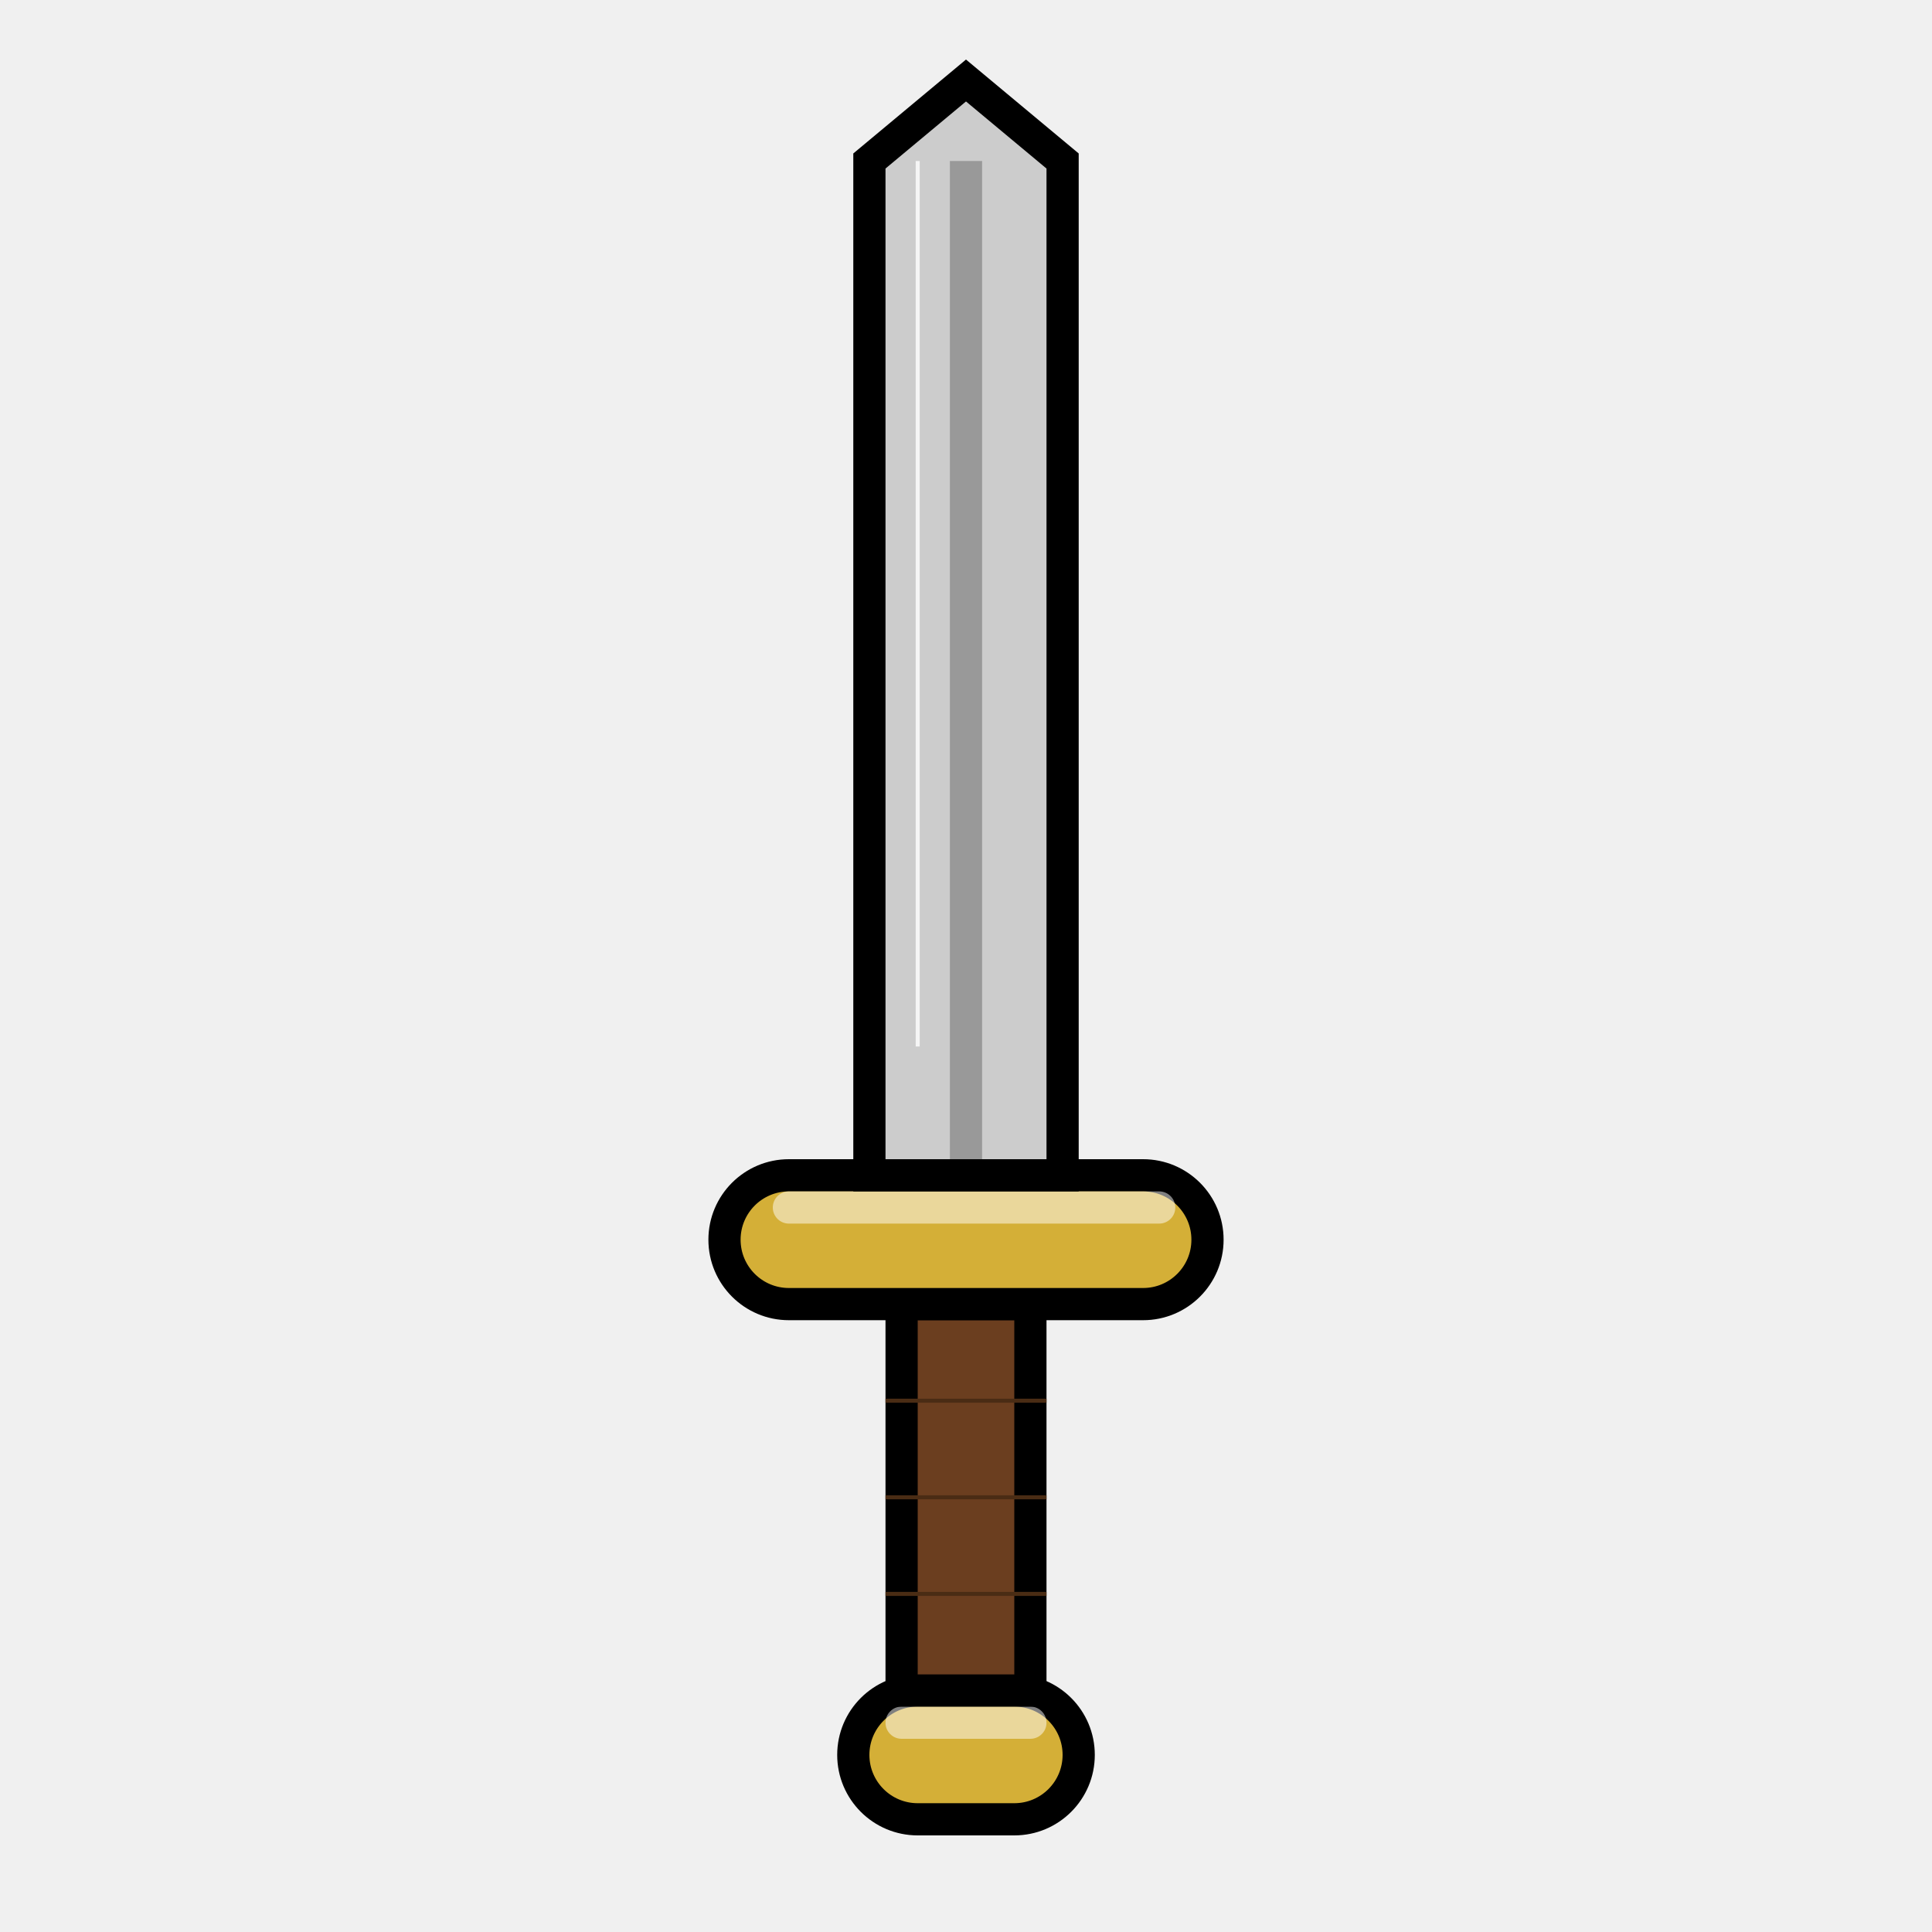
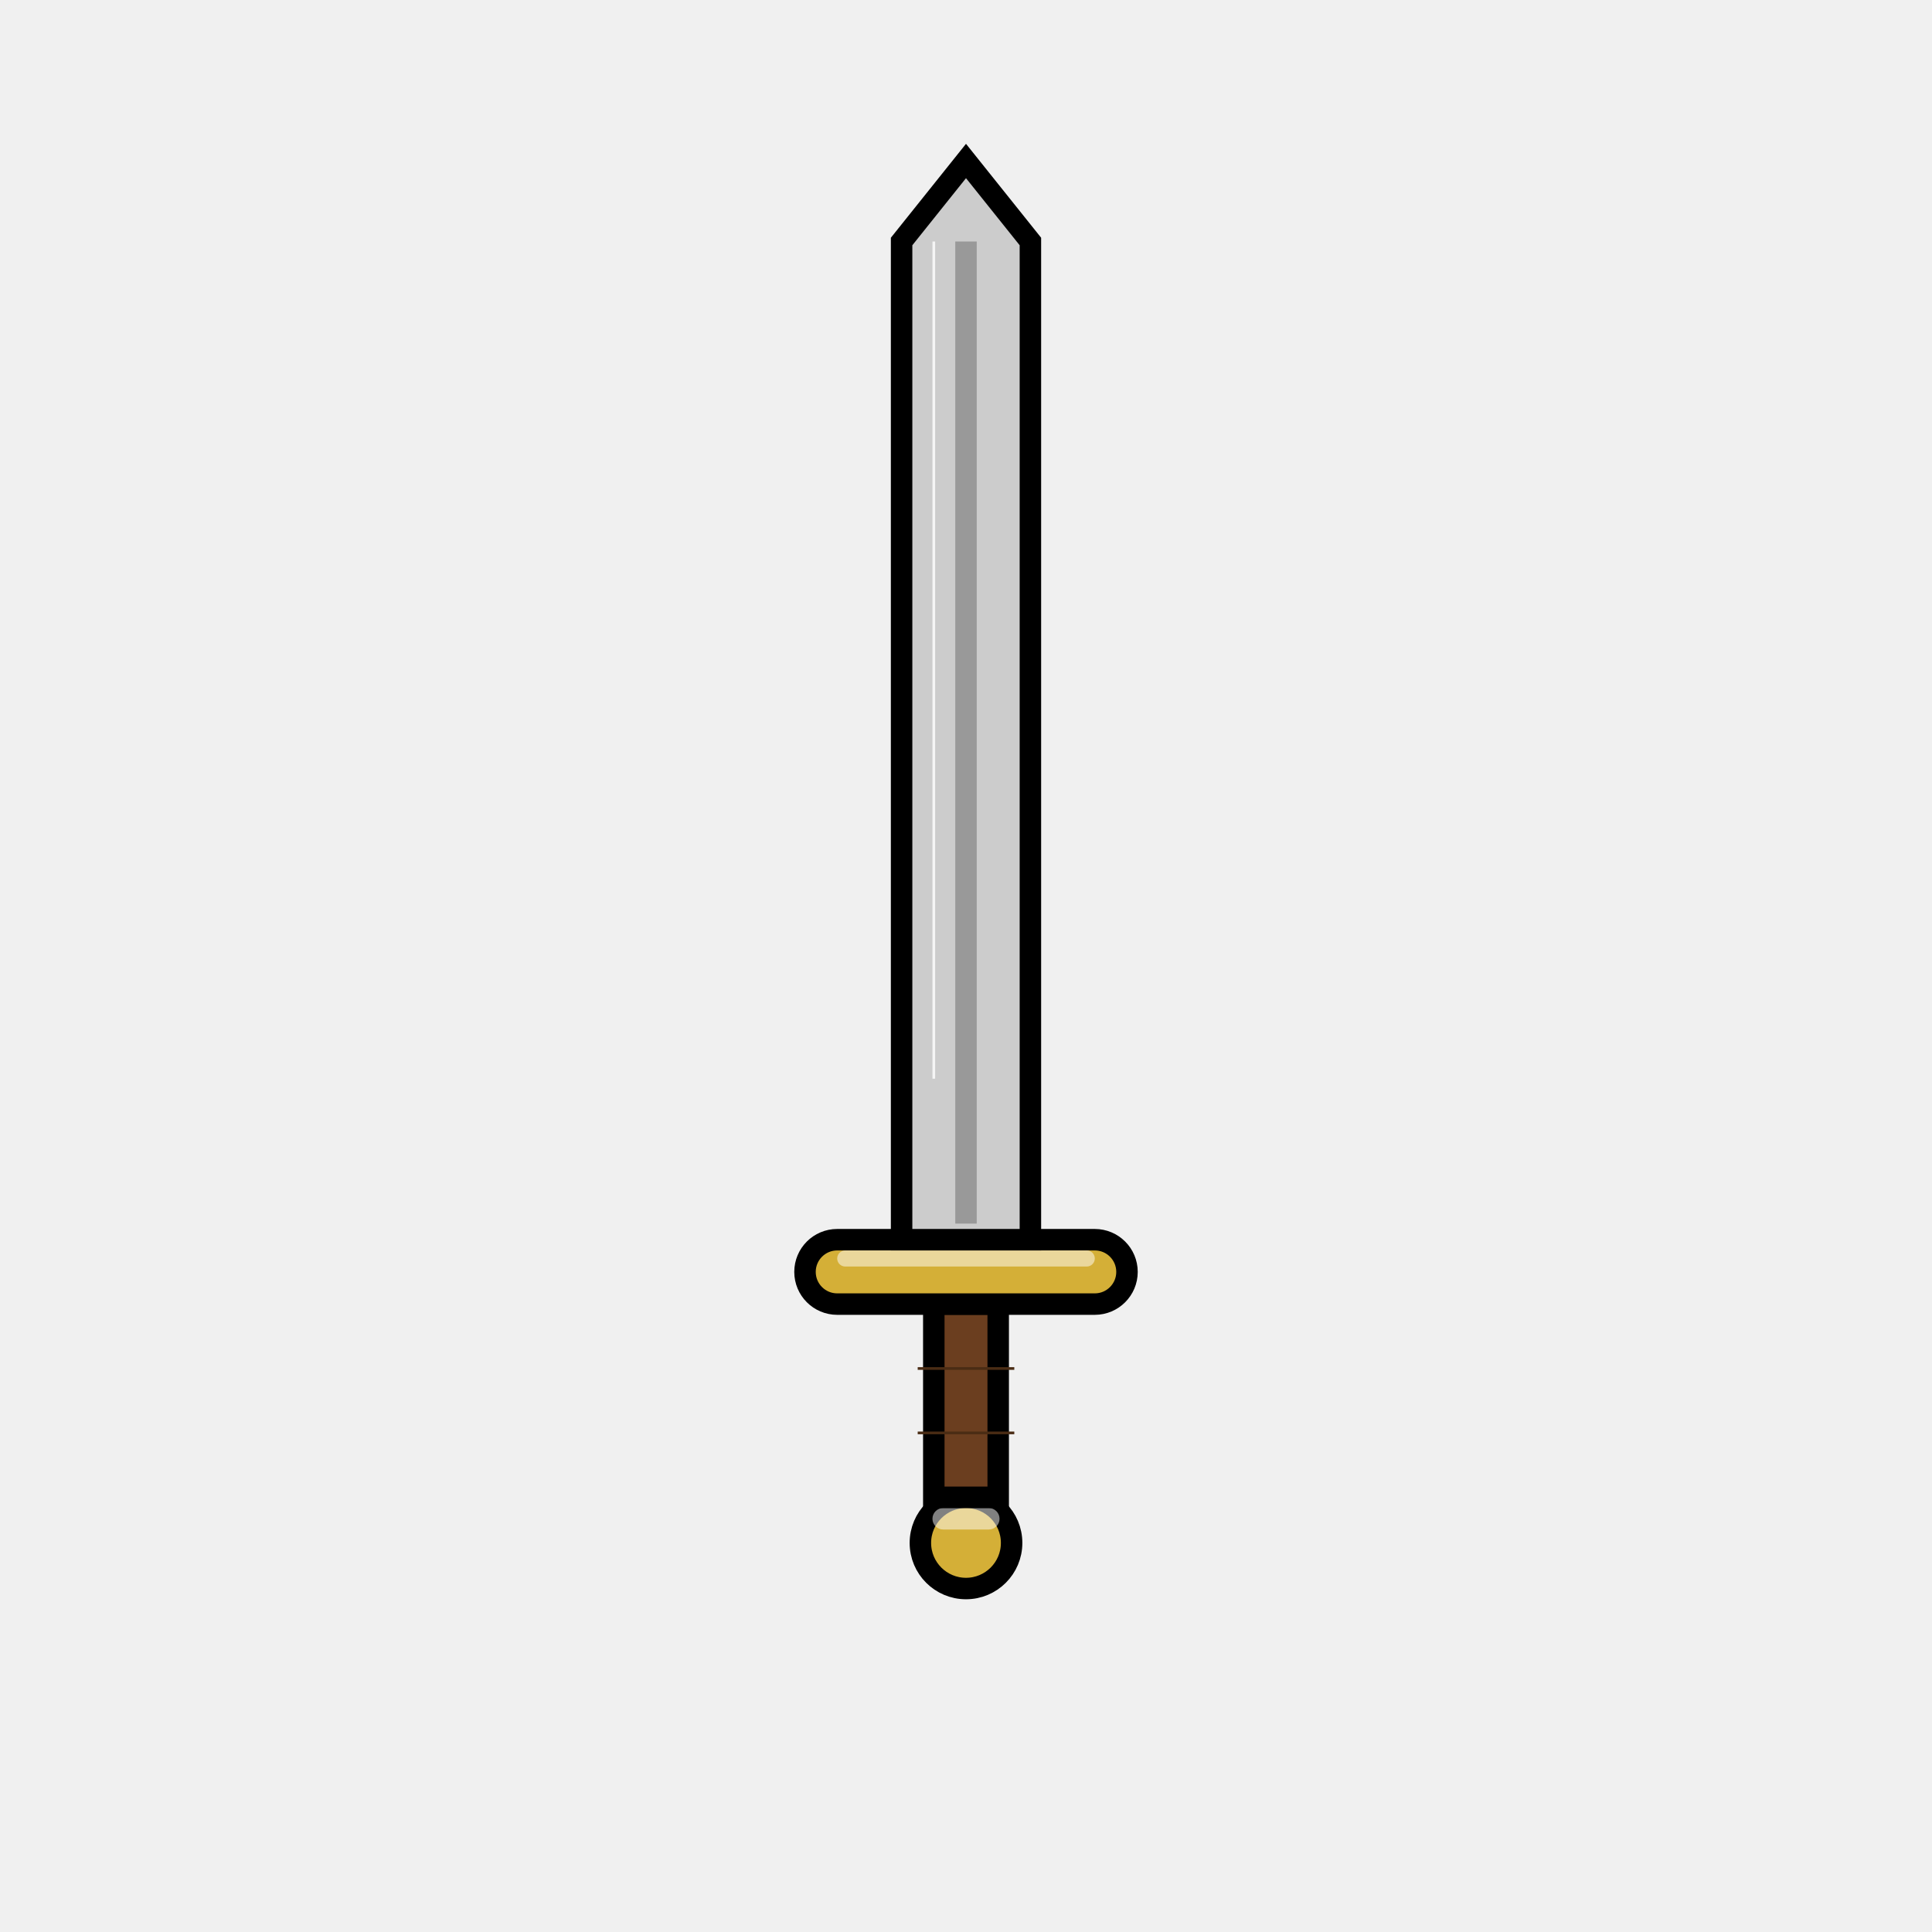
- <svg xmlns="http://www.w3.org/2000/svg" width="480" height="480" viewBox="0 0 480 440">
-   <rect x="212" y="400" width="56" height="32" rx="16" fill="#d4af37" stroke="#000" stroke-width="8" />
-   <rect x="220" y="404" width="40" height="8" rx="4" fill="#fff" opacity=".5" />
-   <path fill="#6b3e1f" stroke="#000" stroke-width="8" d="M224 304h32v96h-32z" />
-   <path stroke="#4a2c14" d="M220 328h40m-40 24h40m-40 24h40" />
-   <rect x="180" y="272" width="120" height="32" rx="16" fill="#d4af37" stroke="#000" stroke-width="8" />
-   <rect x="192" y="276" width="100" height="8" rx="4" fill="#fff" opacity=".5" />
-   <path fill="#ccc" stroke="#000" stroke-width="8" d="M216 272h48V20l-24-20-24 20z" />
-   <path stroke="#999" stroke-width="8" d="M240 268V20" />
-   <path stroke="#fff" opacity=".8" d="M228 240V20" />
+ <svg xmlns="http://www.w3.org/2000/svg" width="720" height="720" viewBox="0 0 720 660">
+   <rect x="343" y="528" width="34" height="34" rx="17" fill="#d4af37" stroke="#000" stroke-width="8" />
+   <rect x="347.5" y="532" width="25" height="8" rx="4" fill="#fff" opacity=".5" />
+   <path fill="#6b3e1f" stroke="#000" stroke-width="8" d="M348 456h24v72h-24z" />
+   <path stroke="#4a2c14" d="M342 480h36m-36 24h36" />
+   <rect x="300" y="432" width="120" height="24" rx="12" fill="#d4af37" stroke="#000" stroke-width="8" />
+   <rect x="312" y="436" width="96" height="6" rx="3" fill="#fff" opacity=".5" />
+   <path fill="#ccc" stroke="#000" stroke-width="8" d="M336 432h48V60l-24-30-24 30z" />
+   <path stroke="#999" stroke-width="8" d="M360 426V60" />
+   <path stroke="#fff" opacity=".8" d="M348 372V60" />
</svg>
